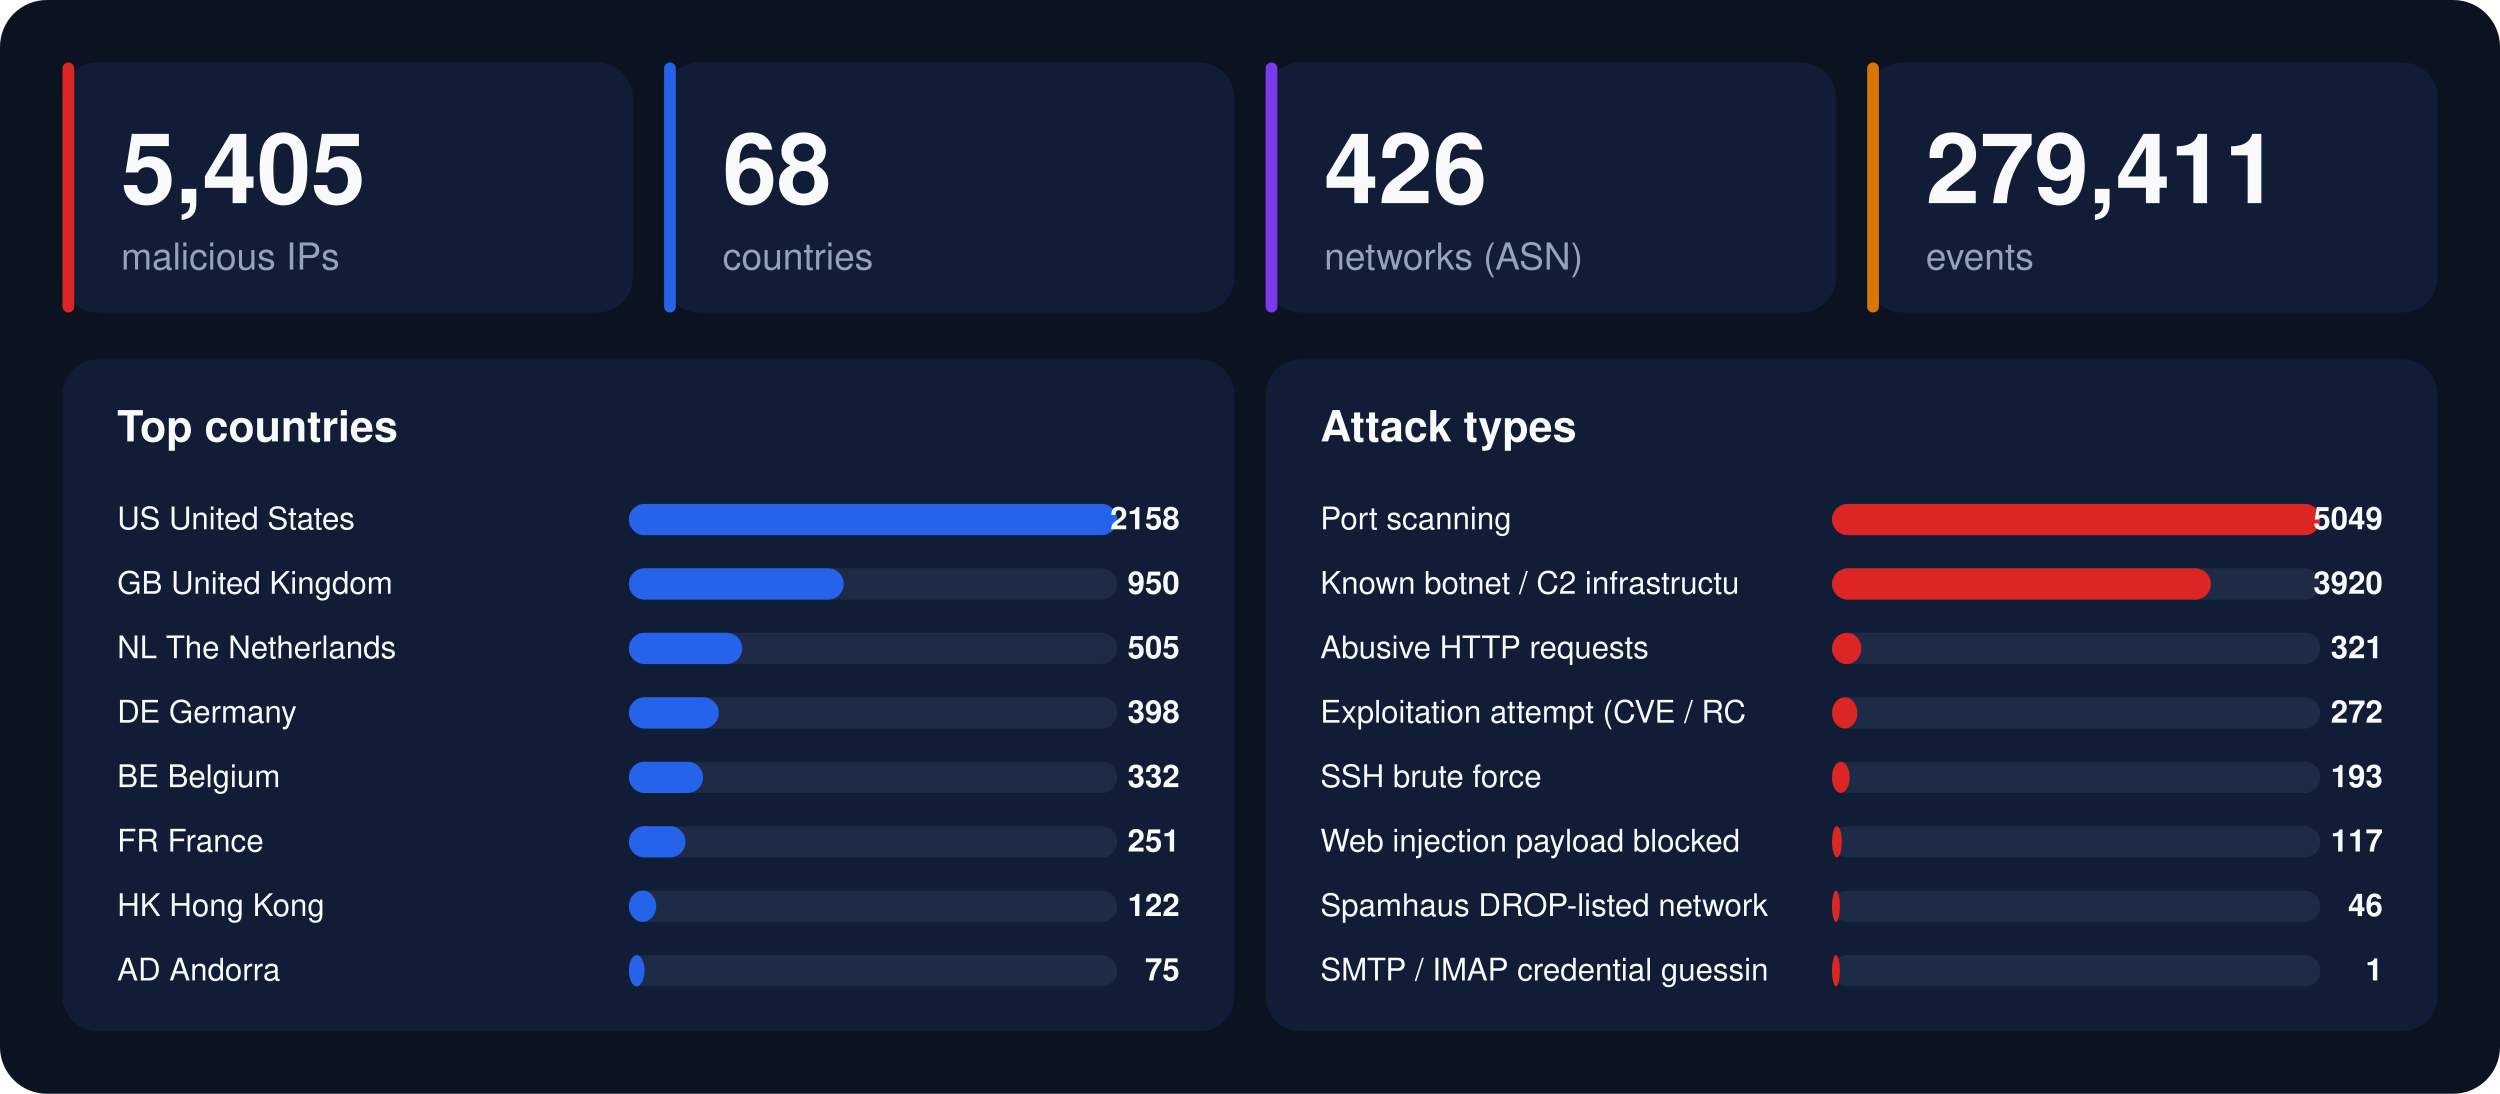
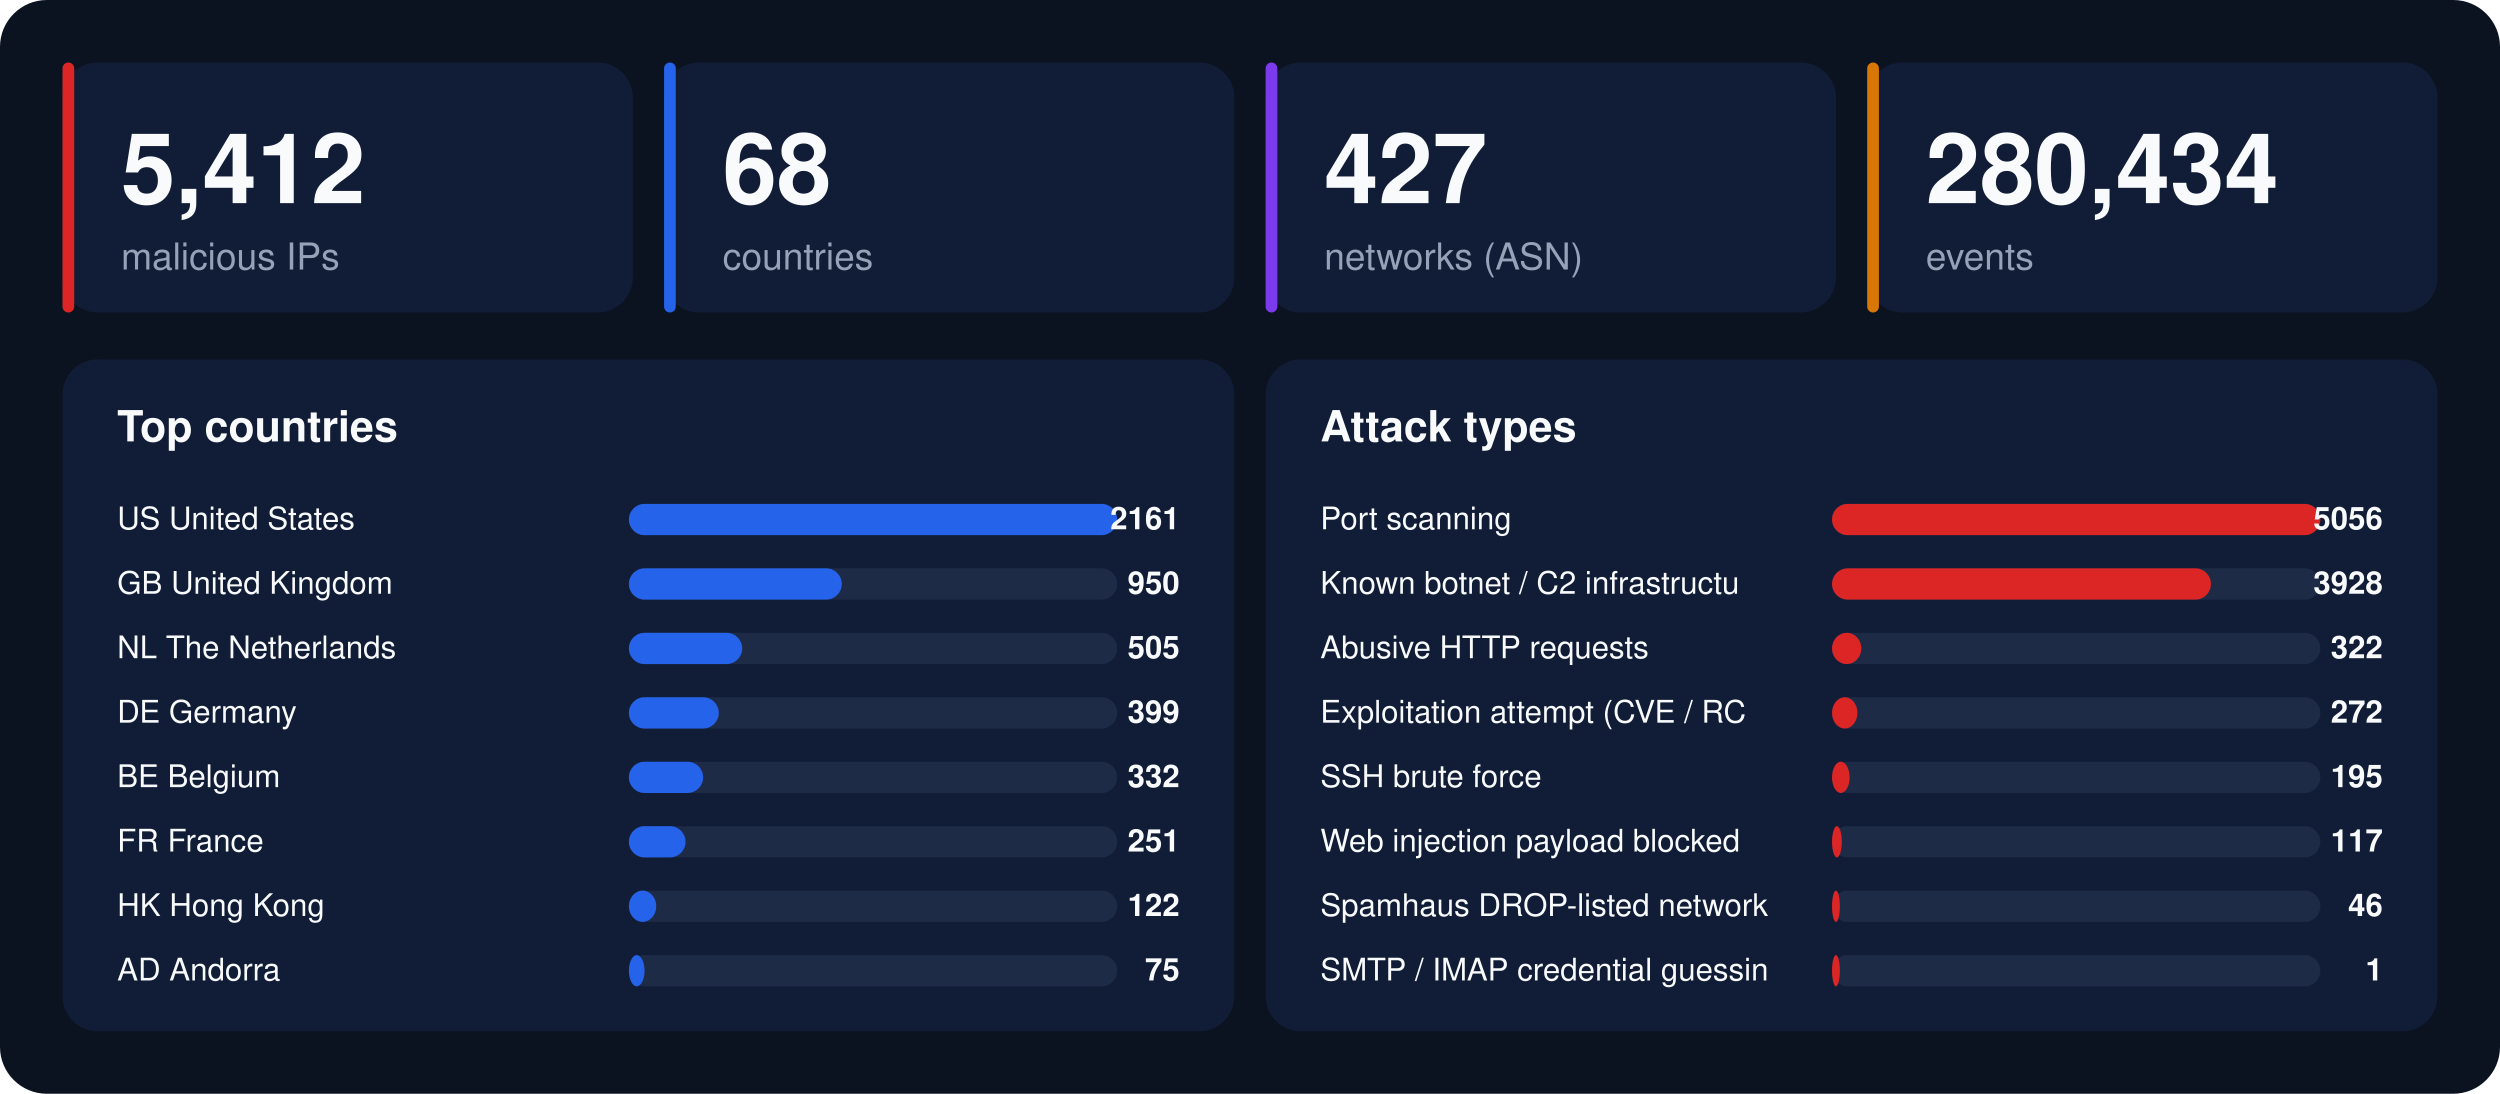
<svg xmlns="http://www.w3.org/2000/svg" width="1280" height="560" viewBox="0 0 1280 560" font-family="-apple-system,BlinkMacSystemFont,'Segoe UI',Helvetica,Arial,sans-serif">
  <rect width="1280" height="560" rx="24" fill="#0b1220" />
  <rect x="32" y="32" width="292" height="128" rx="18" fill="#111d36" />
  <rect x="32" y="32" width="6" height="128" rx="3" fill="#dc2626" />
-   <text x="62" y="104" font-size="50" font-weight="800" fill="#f8fafc">5,405</text>
+   <text x="62" y="104" font-size="50" font-weight="800" fill="#f8fafc">5,412</text>
  <text x="62" y="138" font-size="19" fill="#94a3b8">malicious IPs</text>
  <rect x="340" y="32" width="292" height="128" rx="18" fill="#111d36" />
  <rect x="340" y="32" width="6" height="128" rx="3" fill="#2563eb" />
  <text x="370" y="104" font-size="50" font-weight="800" fill="#f8fafc">68</text>
  <text x="370" y="138" font-size="19" fill="#94a3b8">countries</text>
  <rect x="648" y="32" width="292" height="128" rx="18" fill="#111d36" />
  <rect x="648" y="32" width="6" height="128" rx="3" fill="#7c3aed" />
-   <text x="678" y="104" font-size="50" font-weight="800" fill="#f8fafc">426</text>
+   <text x="678" y="104" font-size="50" font-weight="800" fill="#f8fafc">427</text>
  <text x="678" y="138" font-size="19" fill="#94a3b8">networks (ASN)</text>
  <rect x="956" y="32" width="292" height="128" rx="18" fill="#111d36" />
  <rect x="956" y="32" width="6" height="128" rx="3" fill="#d97706" />
-   <text x="986" y="104" font-size="50" font-weight="800" fill="#f8fafc">279,411</text>
+   <text x="986" y="104" font-size="50" font-weight="800" fill="#f8fafc">280,434</text>
  <text x="986" y="138" font-size="19" fill="#94a3b8">events</text>
  <rect x="32" y="184" width="600" height="344" rx="18" fill="#111d36" />
  <text x="60" y="226" font-size="22" font-weight="700" fill="#f8fafc">Top countries</text>
  <text x="60" y="271" font-size="16" fill="#f8fafc">US  United States</text>
  <rect x="322" y="258" width="250" height="16" rx="8" fill="#1e2b47" />
  <rect x="322" y="258" width="250" height="16" rx="8" fill="#2563eb" />
-   <text x="604" y="271" font-size="16" font-weight="700" text-anchor="end" fill="#f8fafc">2158</text>
+   <text x="604" y="271" font-size="16" font-weight="700" text-anchor="end" fill="#f8fafc">2161</text>
  <text x="60" y="304" font-size="16" fill="#f8fafc">GB  United Kingdom</text>
  <rect x="322" y="291" width="250" height="16" rx="8" fill="#1e2b47" />
-   <rect x="322" y="291" width="110" height="16" rx="8" fill="#2563eb" />
+   <rect x="322" y="291" width="109" height="16" rx="8" fill="#2563eb" />
  <text x="604" y="304" font-size="16" font-weight="700" text-anchor="end" fill="#f8fafc">950</text>
  <text x="60" y="337" font-size="16" fill="#f8fafc">NL  The Netherlands</text>
  <rect x="322" y="324" width="250" height="16" rx="8" fill="#1e2b47" />
  <rect x="322" y="324" width="58" height="16" rx="8" fill="#2563eb" />
  <text x="604" y="337" font-size="16" font-weight="700" text-anchor="end" fill="#f8fafc">505</text>
  <text x="60" y="370" font-size="16" fill="#f8fafc">DE  Germany</text>
  <rect x="322" y="357" width="250" height="16" rx="8" fill="#1e2b47" />
  <rect x="322" y="357" width="46" height="16" rx="8" fill="#2563eb" />
-   <text x="604" y="370" font-size="16" font-weight="700" text-anchor="end" fill="#f8fafc">398</text>
+   <text x="604" y="370" font-size="16" font-weight="700" text-anchor="end" fill="#f8fafc">399</text>
  <text x="60" y="403" font-size="16" fill="#f8fafc">BE  Belgium</text>
  <rect x="322" y="390" width="250" height="16" rx="8" fill="#1e2b47" />
  <rect x="322" y="390" width="38" height="16" rx="8" fill="#2563eb" />
  <text x="604" y="403" font-size="16" font-weight="700" text-anchor="end" fill="#f8fafc">332</text>
  <text x="60" y="436" font-size="16" fill="#f8fafc">FR  France</text>
  <rect x="322" y="423" width="250" height="16" rx="8" fill="#1e2b47" />
  <rect x="322" y="423" width="29" height="16" rx="8" fill="#2563eb" />
  <text x="604" y="436" font-size="16" font-weight="700" text-anchor="end" fill="#f8fafc">251</text>
  <text x="60" y="469" font-size="16" fill="#f8fafc">HK  Hong Kong</text>
  <rect x="322" y="456" width="250" height="16" rx="8" fill="#1e2b47" />
  <rect x="322" y="456" width="14" height="16" rx="8" fill="#2563eb" />
  <text x="604" y="469" font-size="16" font-weight="700" text-anchor="end" fill="#f8fafc">122</text>
  <text x="60" y="502" font-size="16" fill="#f8fafc">AD  Andorra</text>
  <rect x="322" y="489" width="250" height="16" rx="8" fill="#1e2b47" />
  <rect x="322" y="489" width="8" height="16" rx="8" fill="#2563eb" />
  <text x="604" y="502" font-size="16" font-weight="700" text-anchor="end" fill="#f8fafc">75</text>
  <rect x="648" y="184" width="600" height="344" rx="18" fill="#111d36" />
  <text x="676" y="226" font-size="22" font-weight="700" fill="#f8fafc">Attack types</text>
  <text x="676" y="271" font-size="16" fill="#f8fafc">Port scanning</text>
  <rect x="938" y="258" width="250" height="16" rx="8" fill="#1e2b47" />
  <rect x="938" y="258" width="250" height="16" rx="8" fill="#dc2626" />
-   <text x="1220" y="271" font-size="16" font-weight="700" text-anchor="end" fill="#f8fafc">5049</text>
+   <text x="1220" y="271" font-size="16" font-weight="700" text-anchor="end" fill="#f8fafc">5056</text>
  <text x="676" y="304" font-size="16" fill="#f8fafc">Known botnet / C2 infrastructu</text>
  <rect x="938" y="291" width="250" height="16" rx="8" fill="#1e2b47" />
  <rect x="938" y="291" width="194" height="16" rx="8" fill="#dc2626" />
-   <text x="1220" y="304" font-size="16" font-weight="700" text-anchor="end" fill="#f8fafc">3920</text>
+   <text x="1220" y="304" font-size="16" font-weight="700" text-anchor="end" fill="#f8fafc">3928</text>
  <text x="676" y="337" font-size="16" fill="#f8fafc">Abusive HTTP requests</text>
  <rect x="938" y="324" width="250" height="16" rx="8" fill="#1e2b47" />
  <rect x="938" y="324" width="15" height="16" rx="8" fill="#dc2626" />
-   <text x="1220" y="337" font-size="16" font-weight="700" text-anchor="end" fill="#f8fafc">321</text>
+   <text x="1220" y="337" font-size="16" font-weight="700" text-anchor="end" fill="#f8fafc">322</text>
  <text x="676" y="370" font-size="16" fill="#f8fafc">Exploitation attempt (CVE / RC</text>
  <rect x="938" y="357" width="250" height="16" rx="8" fill="#1e2b47" />
  <rect x="938" y="357" width="13" height="16" rx="8" fill="#dc2626" />
  <text x="1220" y="370" font-size="16" font-weight="700" text-anchor="end" fill="#f8fafc">272</text>
  <text x="676" y="403" font-size="16" fill="#f8fafc">SSH brute force</text>
  <rect x="938" y="390" width="250" height="16" rx="8" fill="#1e2b47" />
  <rect x="938" y="390" width="9" height="16" rx="8" fill="#dc2626" />
-   <text x="1220" y="403" font-size="16" font-weight="700" text-anchor="end" fill="#f8fafc">193</text>
+   <text x="1220" y="403" font-size="16" font-weight="700" text-anchor="end" fill="#f8fafc">195</text>
  <text x="676" y="436" font-size="16" fill="#f8fafc">Web injection payload blocked </text>
  <rect x="938" y="423" width="250" height="16" rx="8" fill="#1e2b47" />
  <rect x="938" y="423" width="5" height="16" rx="8" fill="#dc2626" />
  <text x="1220" y="436" font-size="16" font-weight="700" text-anchor="end" fill="#f8fafc">117</text>
  <text x="676" y="469" font-size="16" fill="#f8fafc">Spamhaus DROP-listed network</text>
  <rect x="938" y="456" width="250" height="16" rx="8" fill="#1e2b47" />
  <rect x="938" y="456" width="4" height="16" rx="8" fill="#dc2626" />
  <text x="1220" y="469" font-size="16" font-weight="700" text-anchor="end" fill="#f8fafc">46</text>
  <text x="676" y="502" font-size="16" fill="#f8fafc">SMTP / IMAP credential guessin</text>
  <rect x="938" y="489" width="250" height="16" rx="8" fill="#1e2b47" />
  <rect x="938" y="489" width="4" height="16" rx="8" fill="#dc2626" />
  <text x="1220" y="502" font-size="16" font-weight="700" text-anchor="end" fill="#f8fafc">1</text>
</svg>
